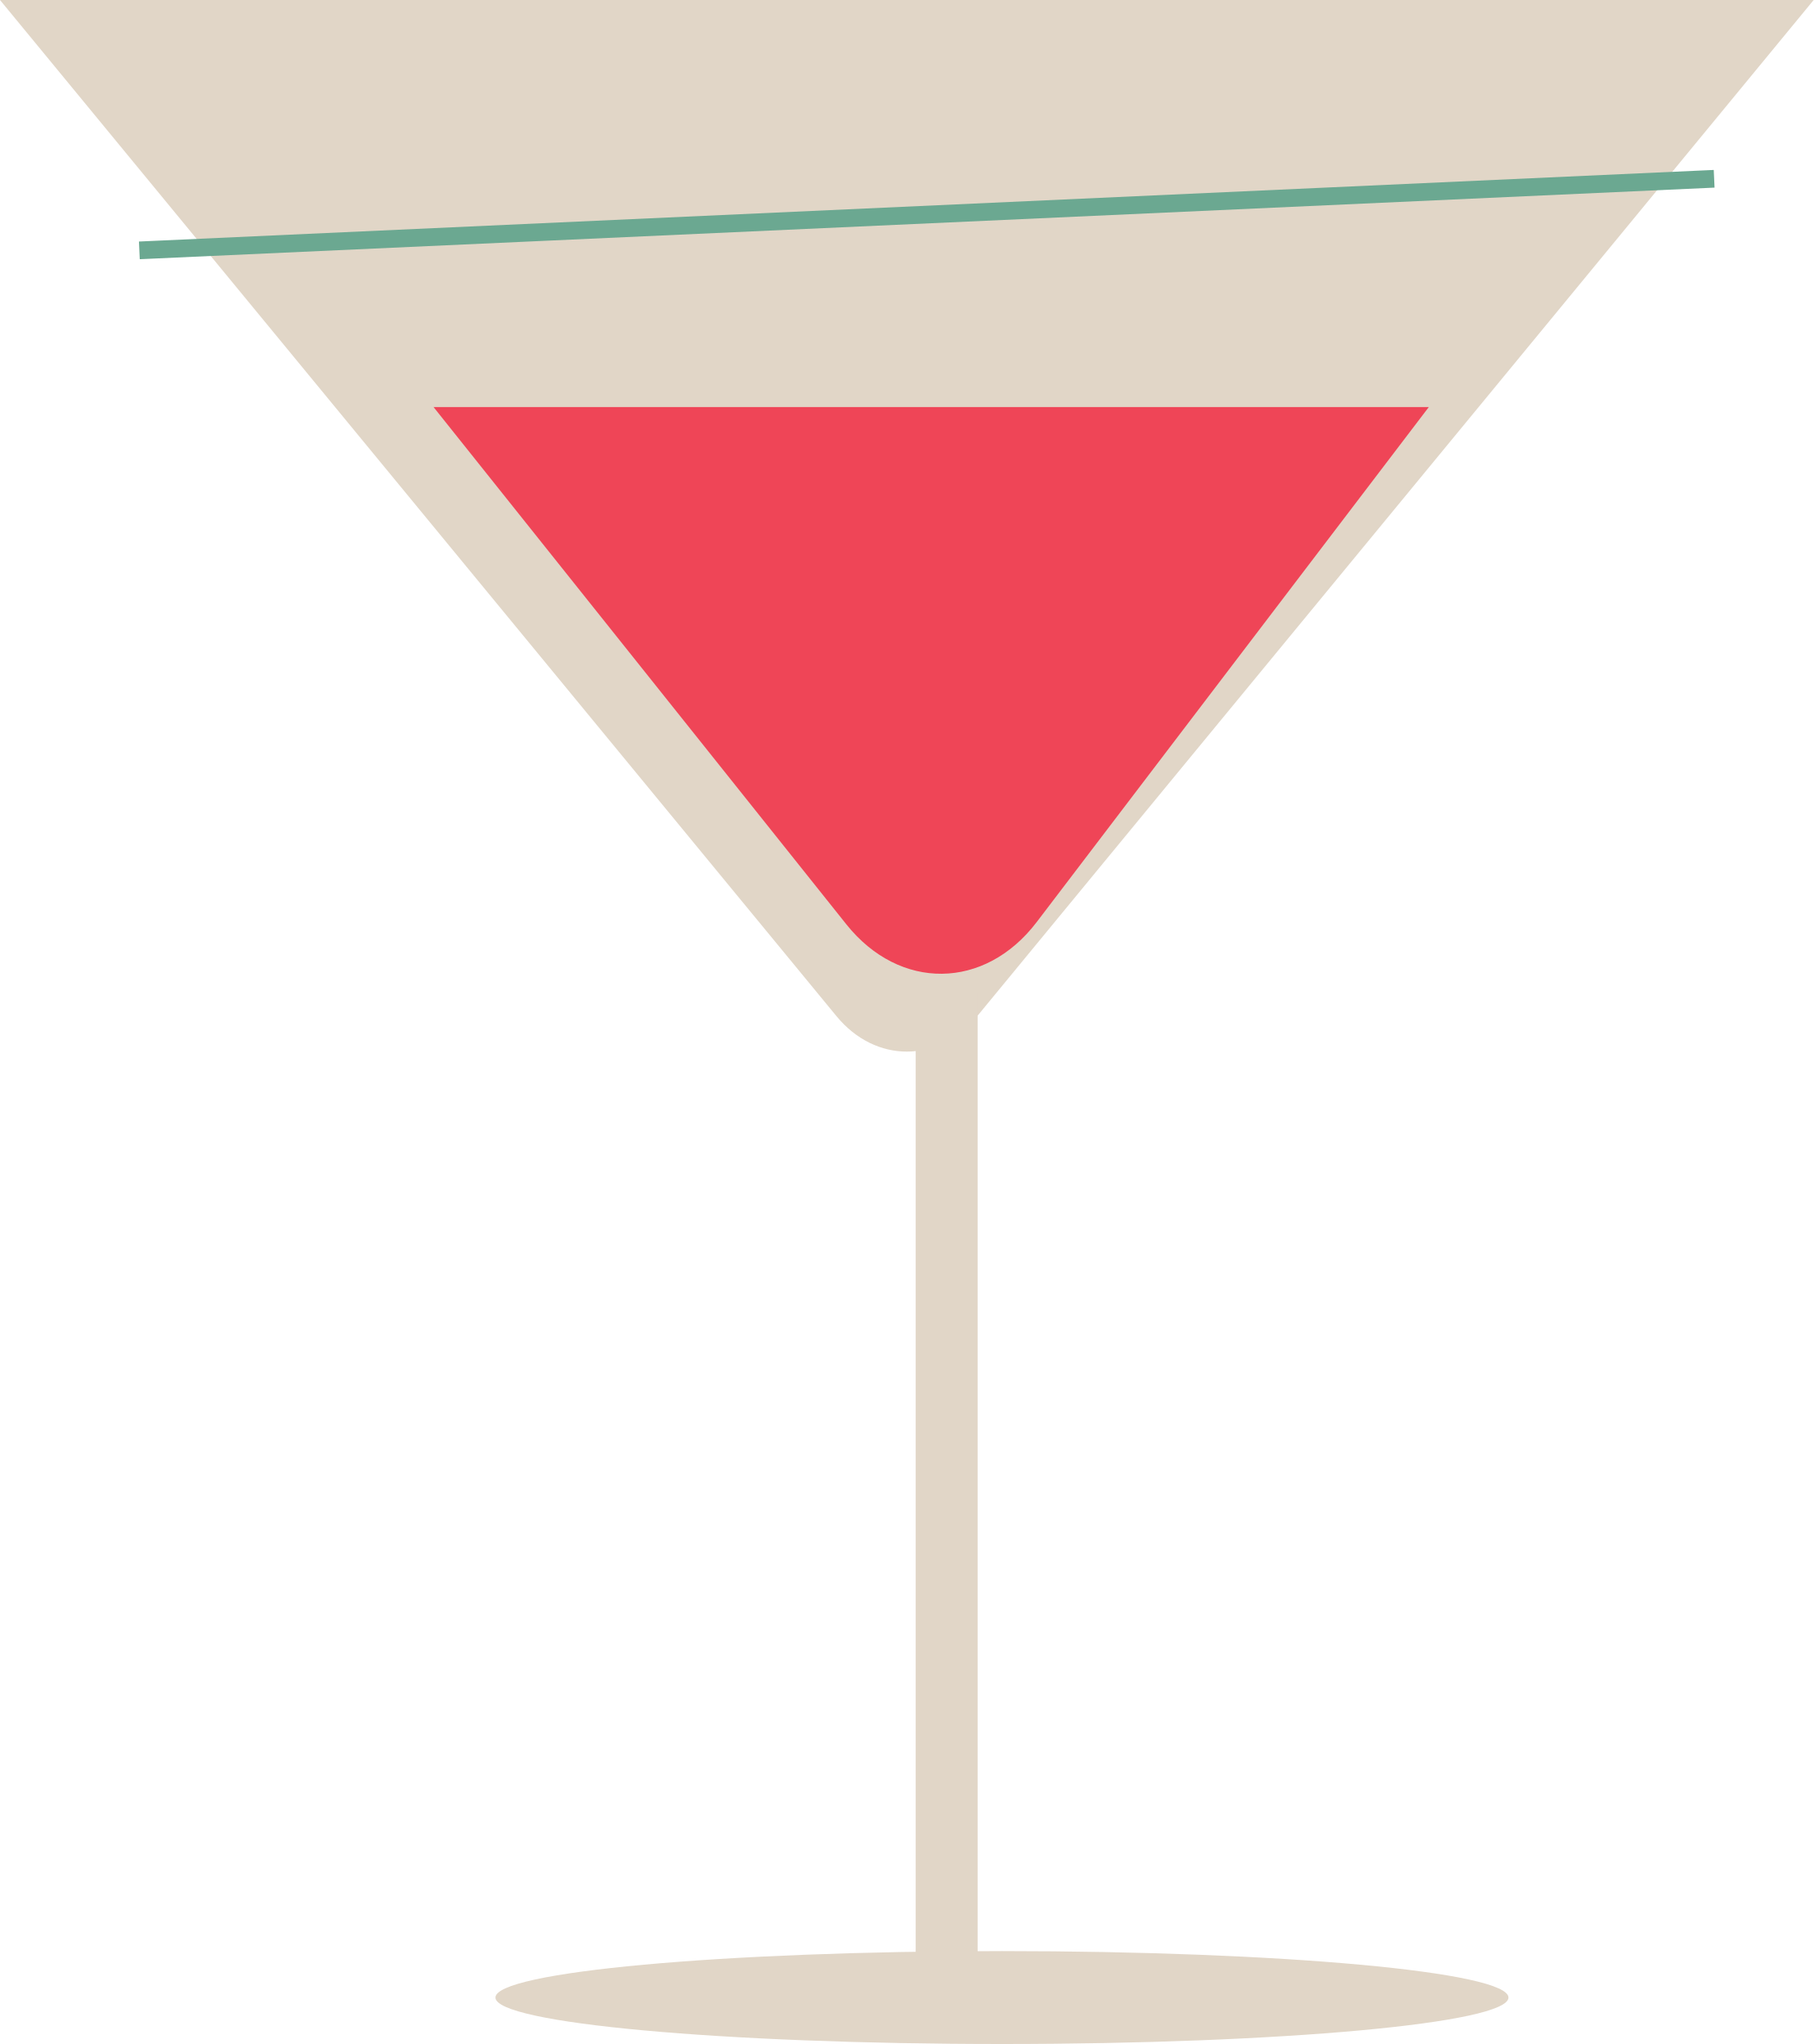
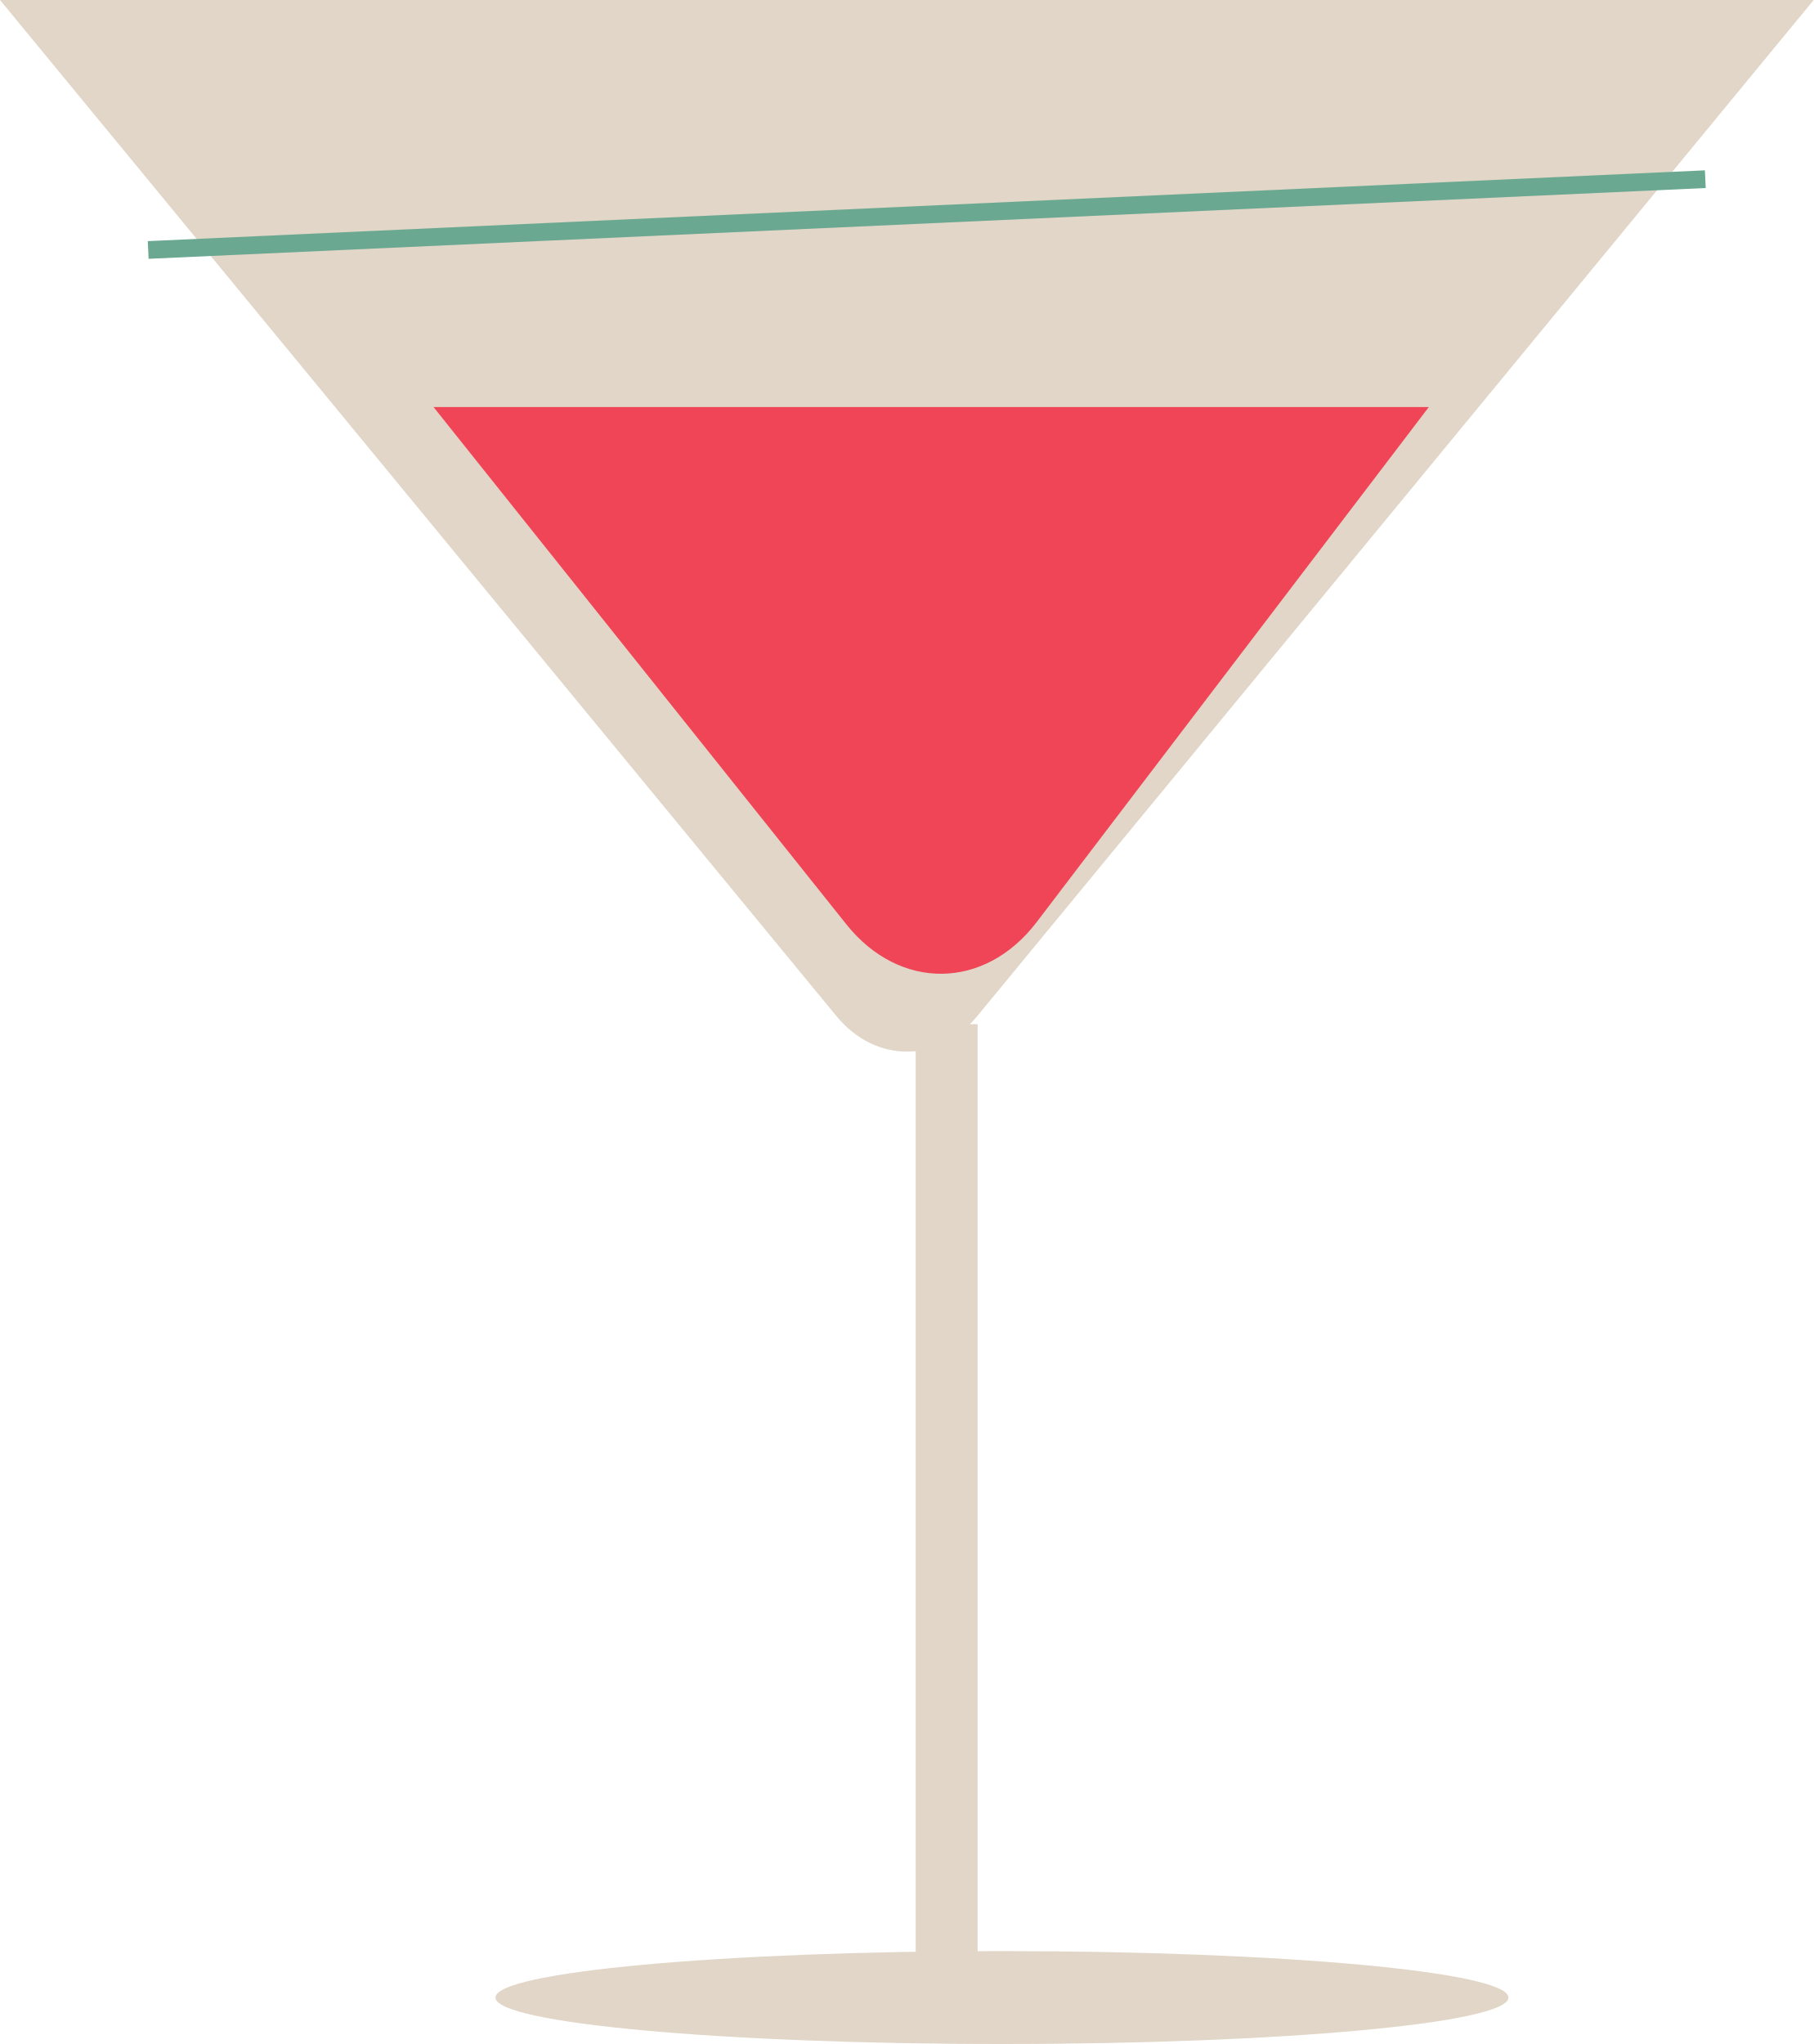
<svg xmlns="http://www.w3.org/2000/svg" width="410px" height="462px" viewBox="0 0 410 462" version="1.1">
  <defs />
  <g id="MASTER" stroke="none" stroke-width="1" fill="none" fill-rule="evenodd">
    <g id="The-Rose-Jack" transform="translate(-165, -249)">
      <g id="Group-2" transform="translate(165, 249)">
        <path d="M220.894,229.694 C212.116,240.357 197.884,240.357 189.106,229.694 L0,0 L410,5.68434189e-14 L220.894,229.694 Z" id="Triangle" fill="#E1D6C7" />
-         <path d="M33.5,56.5 L385.5,40.5" id="Line" stroke="#6BA891" stroke-width="4" stroke-linecap="square" />
+         <path d="M33.5,56.5 L385.5,40.5" id="Line" stroke="#6BA891" stroke-width="4" strokeLinecap="square" />
        <path d="M234.352,208.417 C222.641,223.797 203.367,224.011 191.32,208.918 L98,92 L323,92 L234.352,208.417 Z" id="Triangle-2" fill="#EF4557" />
-         <path d="M214,231.5 L214,443.5" id="Line" stroke="#E1D6C7" stroke-width="14" stroke-linecap="square" />
+         <path d="M214,231.5 L214,443.5" id="Line" stroke="#E1D6C7" stroke-width="14" strokeLinecap="square" />
        <ellipse id="Oval-2" fill="#E1D6C7" cx="226.5" cy="451.5" rx="114.5" ry="10.5" />
      </g>
    </g>
  </g>
</svg>
